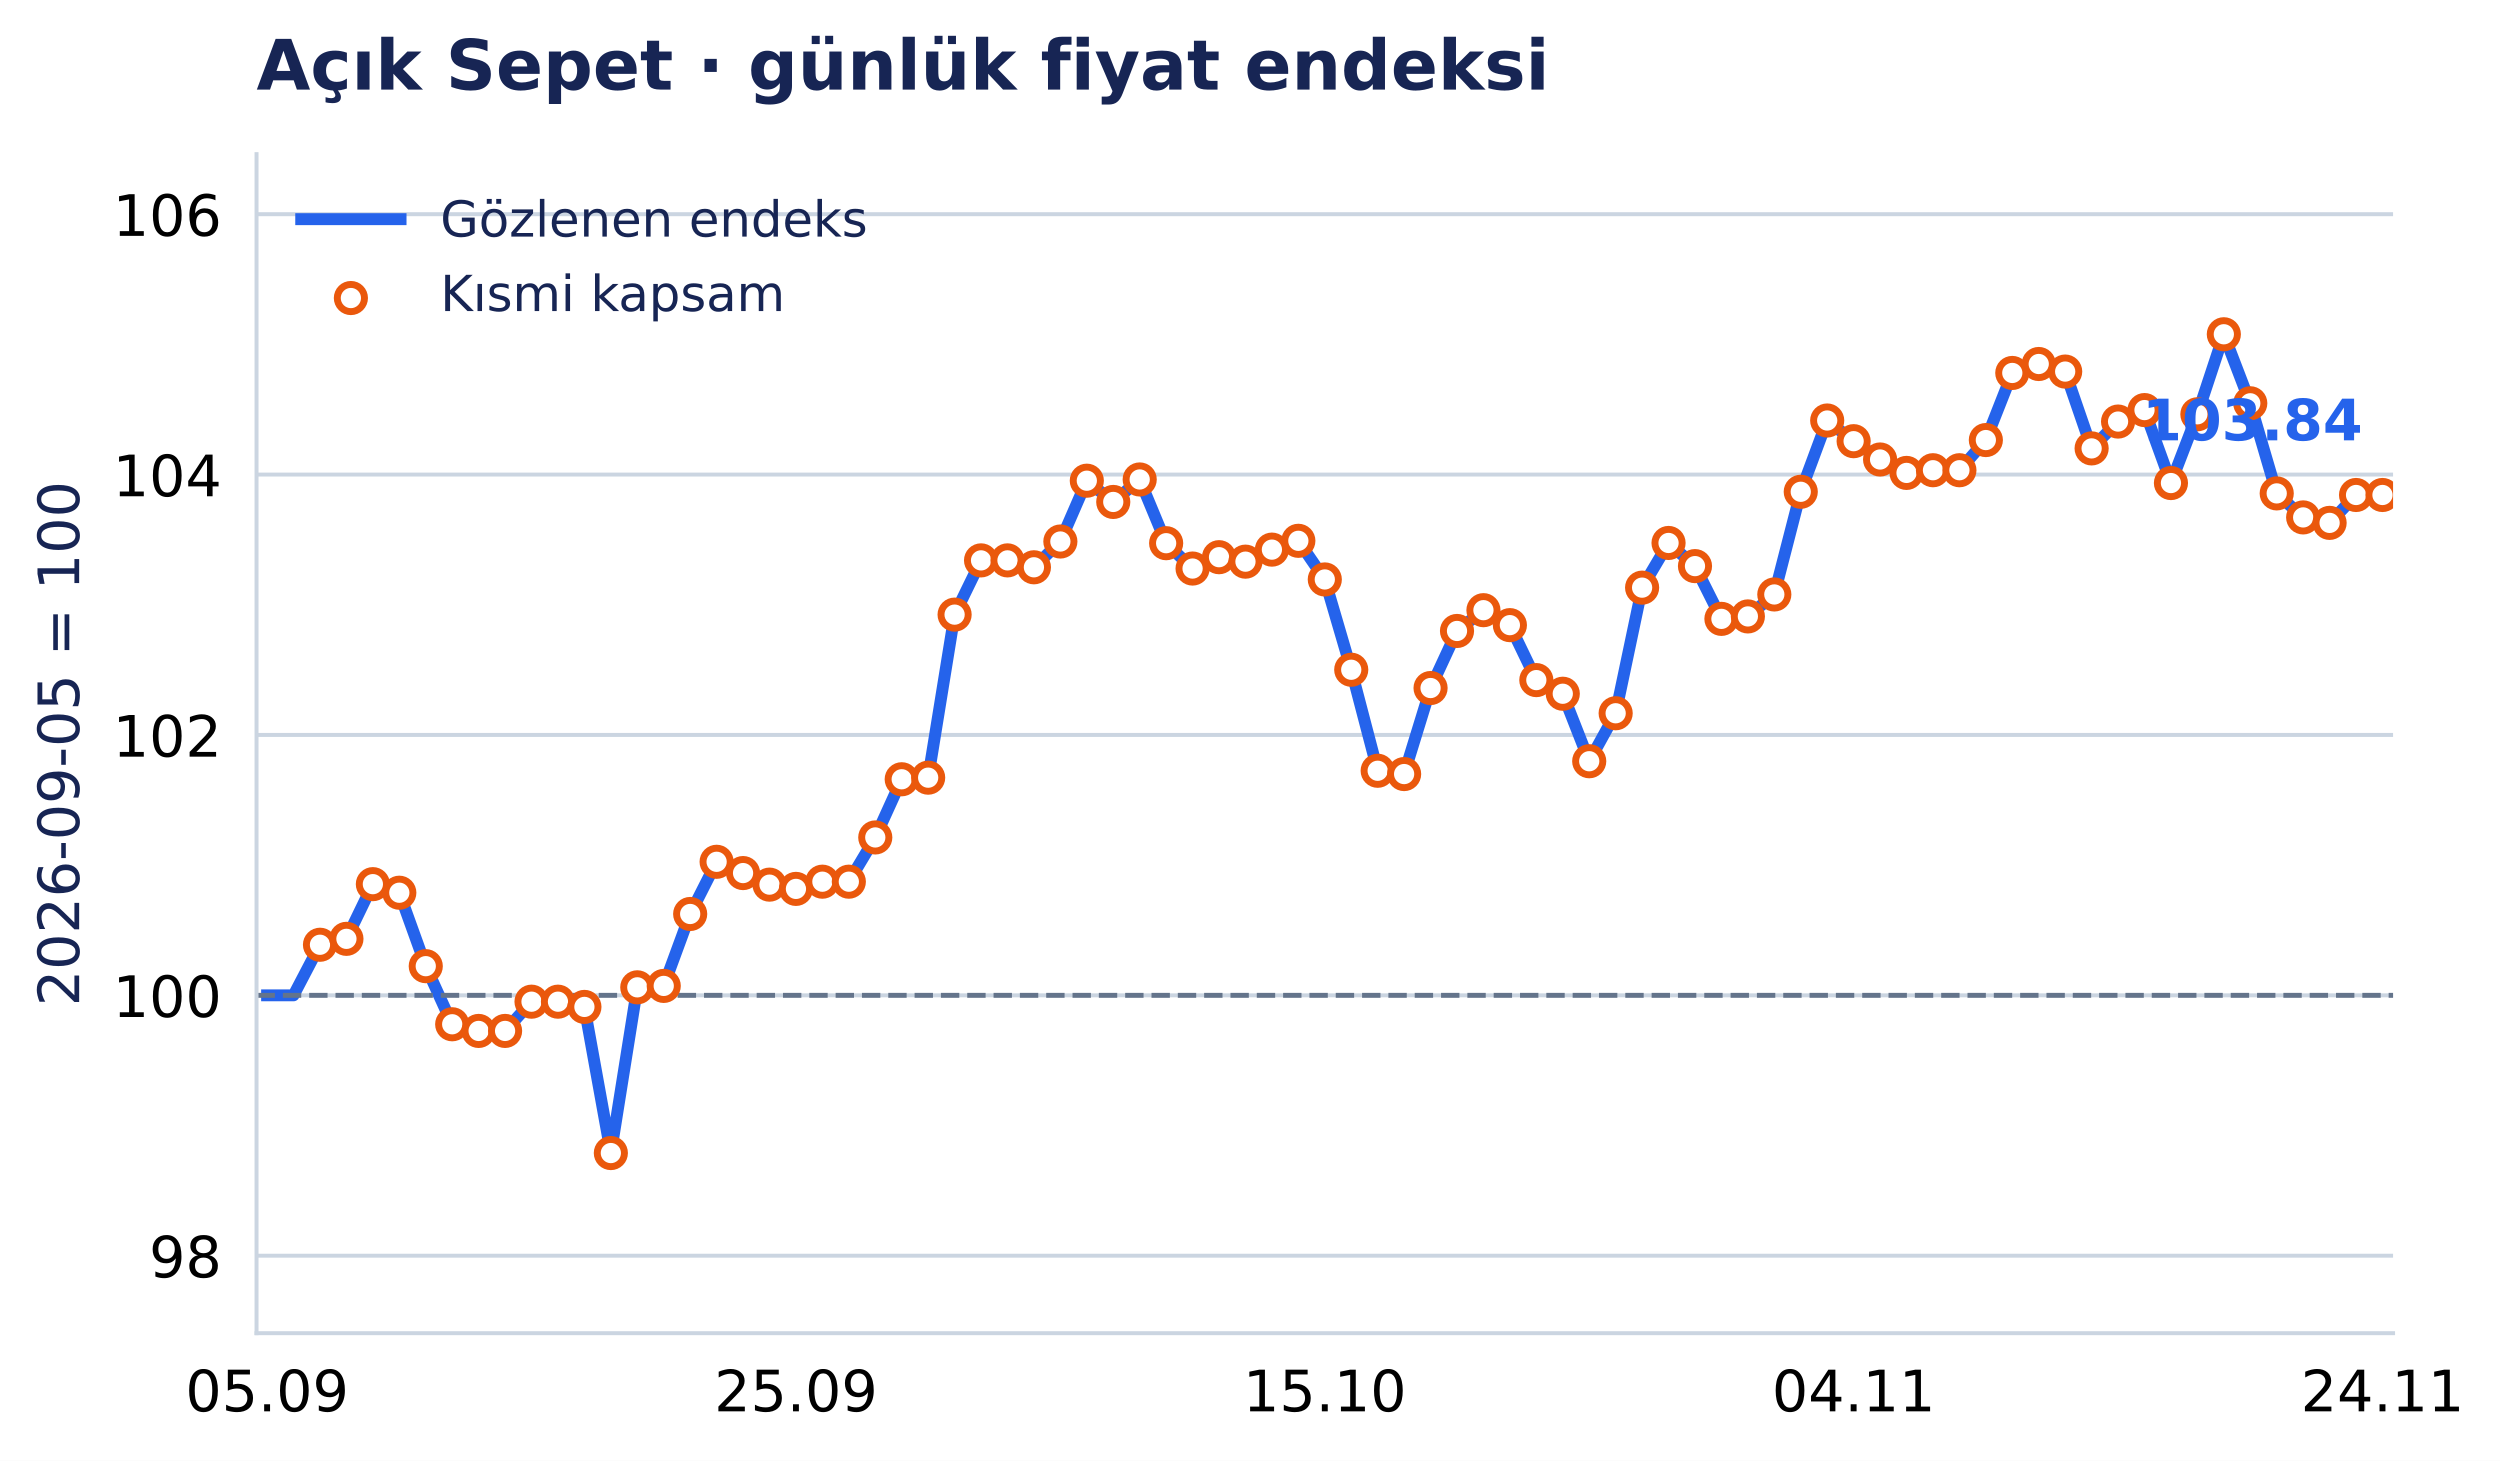
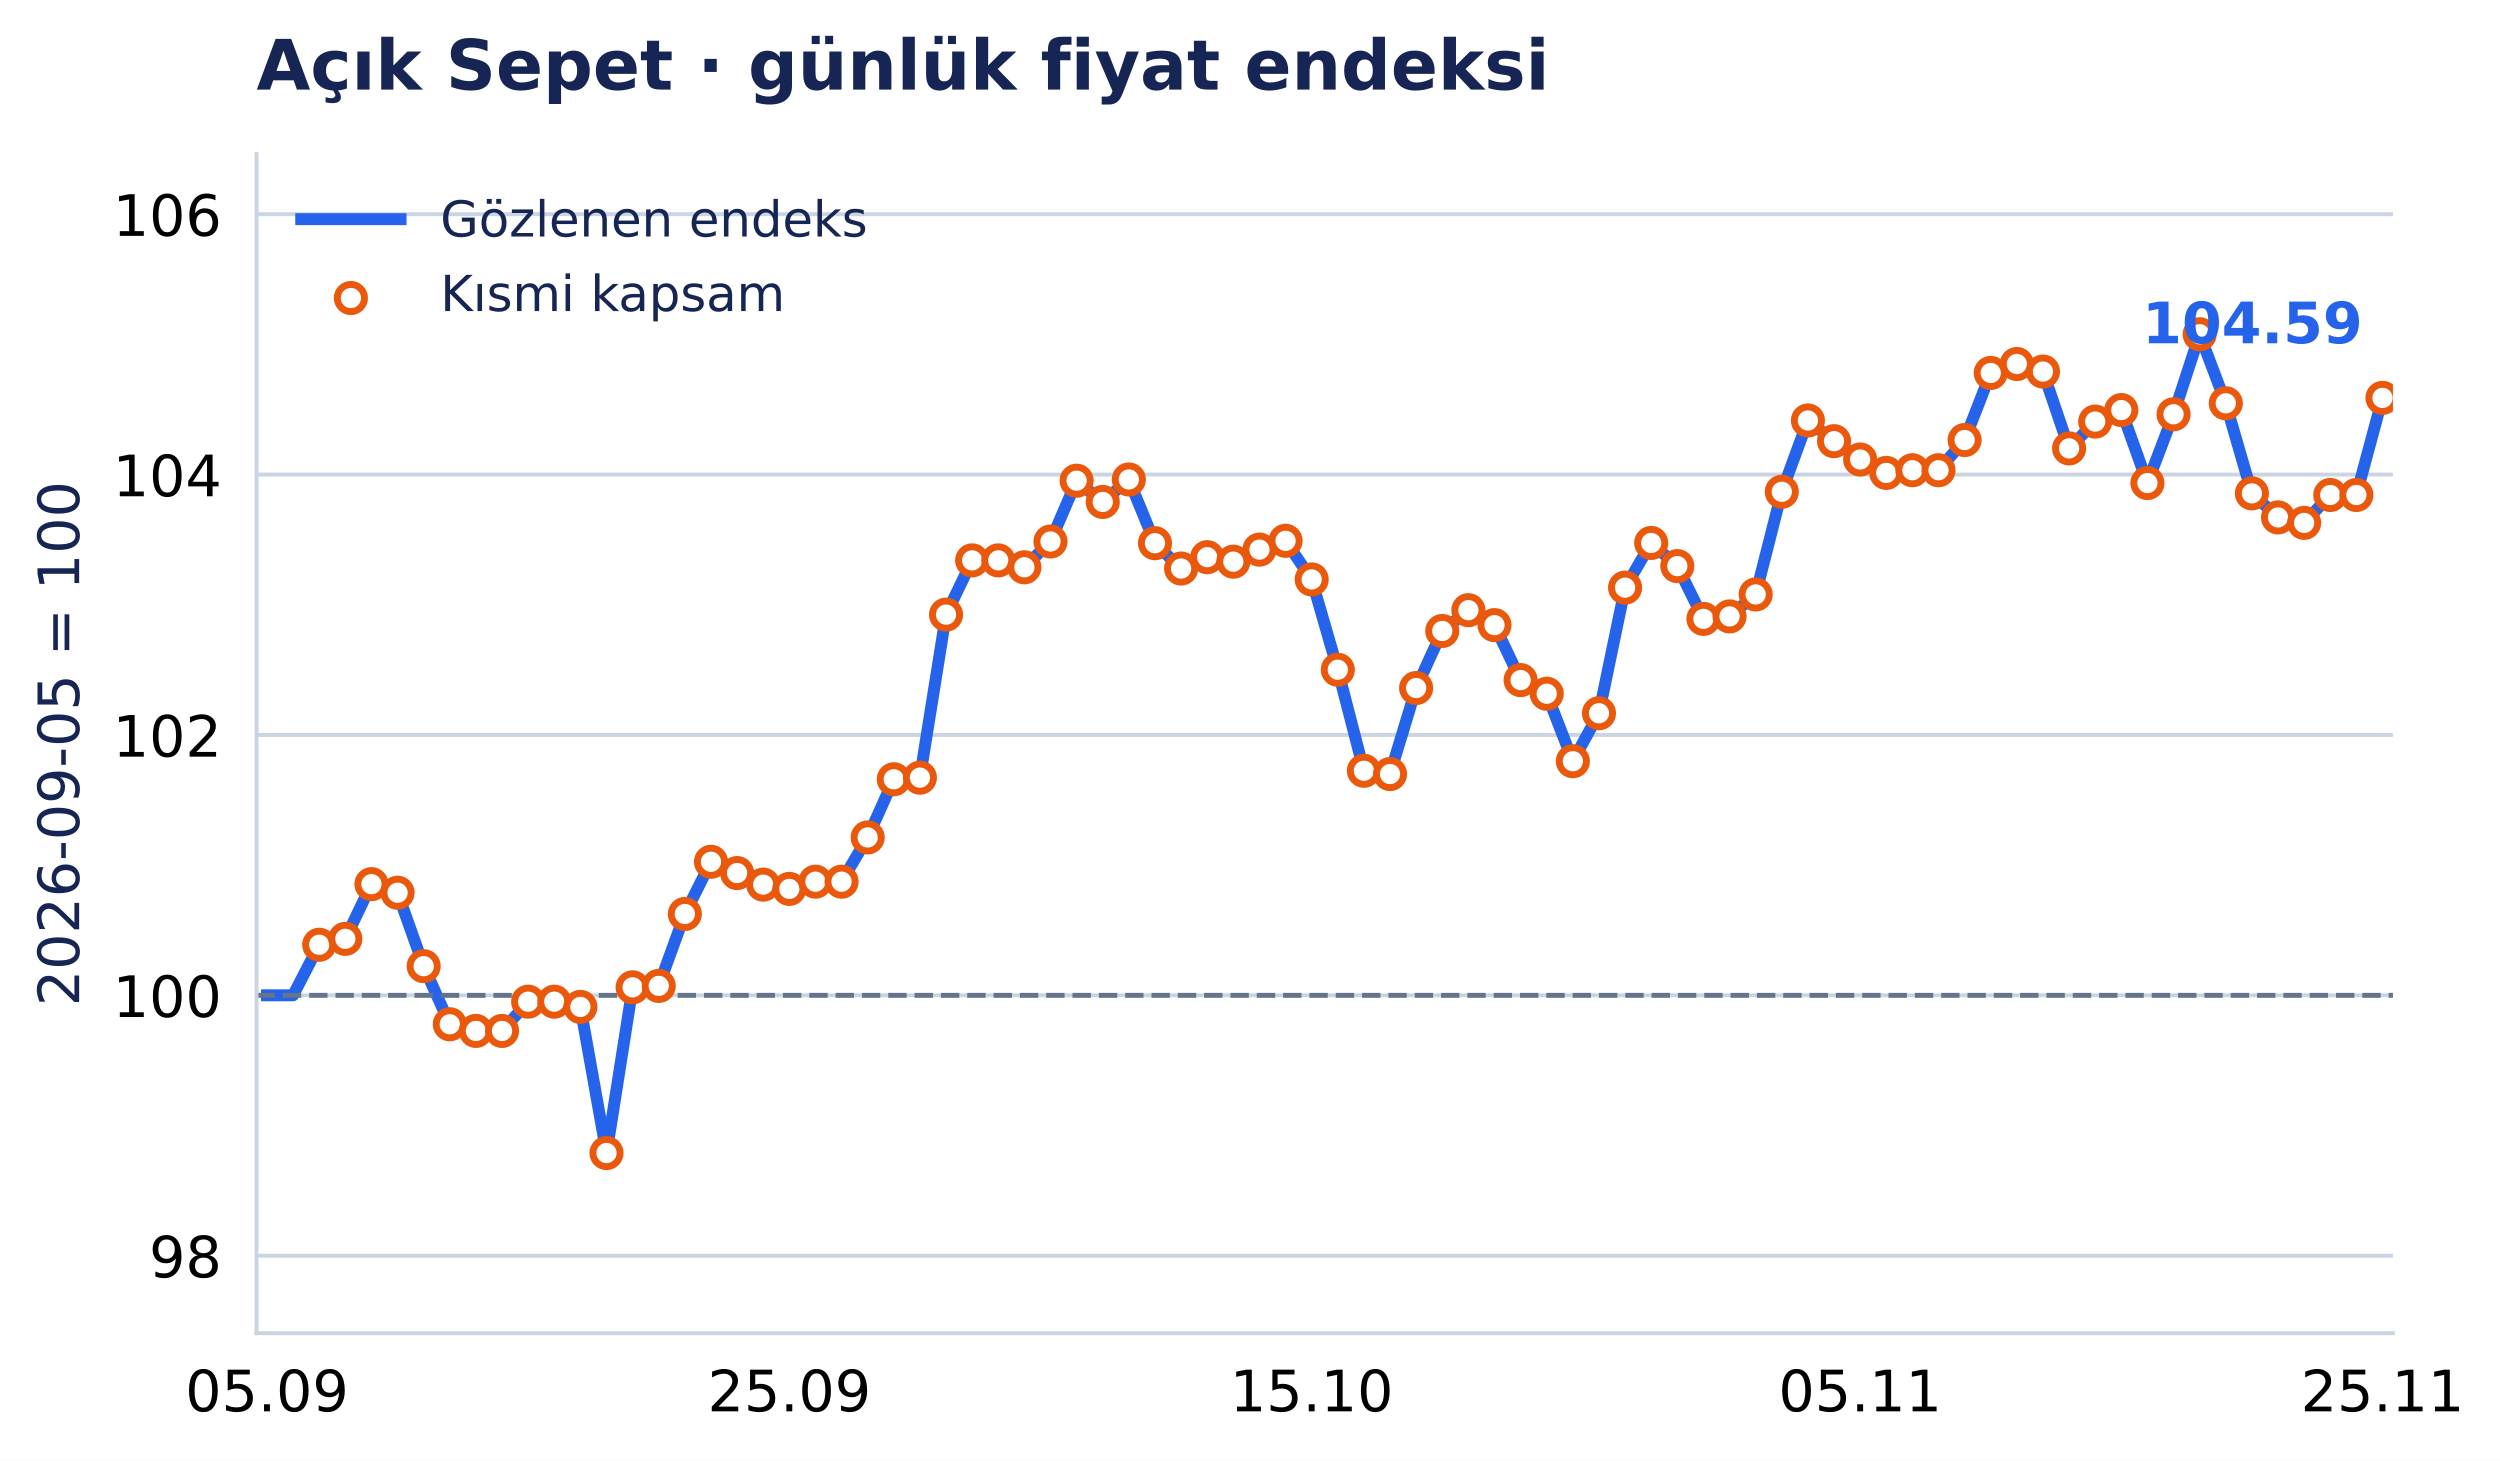
- <svg xmlns="http://www.w3.org/2000/svg" xmlns:xlink="http://www.w3.org/1999/xlink" width="503.371pt" height="294.135pt" viewBox="0 0 503.371 294.135" version="1.1">
+ <svg xmlns="http://www.w3.org/2000/svg" xmlns:xlink="http://www.w3.org/1999/xlink" width="503.373pt" height="294.135pt" viewBox="0 0 503.373 294.135" version="1.1">
  <defs>
    <style type="text/css">*{stroke-linejoin: round; stroke-linecap: butt}</style>
  </defs>
  <g id="figure_1">
    <g id="patch_1">
-       <path d="M 0 294.135 L 503.371 294.135 L 503.371 0 L 0 0 z " style="fill: #ffffff" />
+       <path d="M 0 294.135 L 503.373 294.135 L 503.373 0 L 0 0 z " style="fill: #ffffff" />
    </g>
    <g id="axes_1">
      <g id="patch_2">
-         <path d="M 51.651 268.435 L 481.84 268.435 L 481.84 31.035 L 51.651 31.035 z " style="fill: #ffffff" />
+         <path d="M 51.651 268.435 L 481.815 268.435 L 481.815 31.035 L 51.651 31.035 z " style="fill: #ffffff" />
      </g>
      <g id="matplotlib.axis_1">
        <g id="xtick_1">
          <g id="line2d_1" />
          <g id="text_1">
-             <text style="font-size: 11.5px; font-family: 'DejaVu Sans', 'Bitstream Vera Sans', 'Computer Modern Sans Serif', 'Lucida Grande', 'Verdana', 'Geneva', 'Lucid', 'Arial', 'Helvetica', 'Avant Garde', sans-serif; text-anchor: middle" x="53.78" y="284.172" transform="rotate(-0 53.78027 284.172)">05.09</text>
+             <text style="font-size: 11.5px; font-family: 'DejaVu Sans', 'Bitstream Vera Sans', 'Computer Modern Sans Serif', 'Lucida Grande', 'Verdana', 'Geneva', 'Lucid', 'Arial', 'Helvetica', 'Avant Garde', sans-serif; text-anchor: middle" x="53.754" y="284.172" transform="rotate(-0 53.75412 284.172)">05.09</text>
          </g>
        </g>
        <g id="xtick_2">
          <g id="line2d_2" />
          <g id="text_2">
-             <text style="font-size: 11.5px; font-family: 'DejaVu Sans', 'Bitstream Vera Sans', 'Computer Modern Sans Serif', 'Lucida Grande', 'Verdana', 'Geneva', 'Lucid', 'Arial', 'Helvetica', 'Avant Garde', sans-serif; text-anchor: middle" x="160.263" y="284.172" transform="rotate(-0 160.2627 284.172)">25.09</text>
+             <text style="font-size: 11.5px; font-family: 'DejaVu Sans', 'Bitstream Vera Sans', 'Computer Modern Sans Serif', 'Lucida Grande', 'Verdana', 'Geneva', 'Lucid', 'Arial', 'Helvetica', 'Avant Garde', sans-serif; text-anchor: middle" x="158.929" y="284.172" transform="rotate(-0 158.9288 284.172)">25.09</text>
          </g>
        </g>
        <g id="xtick_3">
          <g id="line2d_3" />
          <g id="text_3">
-             <text style="font-size: 11.5px; font-family: 'DejaVu Sans', 'Bitstream Vera Sans', 'Computer Modern Sans Serif', 'Lucida Grande', 'Verdana', 'Geneva', 'Lucid', 'Arial', 'Helvetica', 'Avant Garde', sans-serif; text-anchor: middle" x="266.745" y="284.172" transform="rotate(-0 266.7451 284.172)">15.10</text>
+             <text style="font-size: 11.5px; font-family: 'DejaVu Sans', 'Bitstream Vera Sans', 'Computer Modern Sans Serif', 'Lucida Grande', 'Verdana', 'Geneva', 'Lucid', 'Arial', 'Helvetica', 'Avant Garde', sans-serif; text-anchor: middle" x="264.104" y="284.172" transform="rotate(-0 264.1036 284.172)">15.10</text>
          </g>
        </g>
        <g id="xtick_4">
          <g id="line2d_4" />
          <g id="text_4">
-             <text style="font-size: 11.5px; font-family: 'DejaVu Sans', 'Bitstream Vera Sans', 'Computer Modern Sans Serif', 'Lucida Grande', 'Verdana', 'Geneva', 'Lucid', 'Arial', 'Helvetica', 'Avant Garde', sans-serif; text-anchor: middle" x="373.227" y="284.172" transform="rotate(-0 373.2275 284.172)">04.11</text>
+             <text style="font-size: 11.5px; font-family: 'DejaVu Sans', 'Bitstream Vera Sans', 'Computer Modern Sans Serif', 'Lucida Grande', 'Verdana', 'Geneva', 'Lucid', 'Arial', 'Helvetica', 'Avant Garde', sans-serif; text-anchor: middle" x="374.537" y="284.172" transform="rotate(-0 374.537 284.172)">05.11</text>
          </g>
        </g>
        <g id="xtick_5">
          <g id="line2d_5" />
          <g id="text_5">
-             <text style="font-size: 11.5px; font-family: 'DejaVu Sans', 'Bitstream Vera Sans', 'Computer Modern Sans Serif', 'Lucida Grande', 'Verdana', 'Geneva', 'Lucid', 'Arial', 'Helvetica', 'Avant Garde', sans-serif; text-anchor: middle" x="479.71" y="284.172" transform="rotate(-0 479.7099 284.172)">24.11</text>
+             <text style="font-size: 11.5px; font-family: 'DejaVu Sans', 'Bitstream Vera Sans', 'Computer Modern Sans Serif', 'Lucida Grande', 'Verdana', 'Geneva', 'Lucid', 'Arial', 'Helvetica', 'Avant Garde', sans-serif; text-anchor: middle" x="479.712" y="284.172" transform="rotate(-0 479.7117 284.172)">25.11</text>
          </g>
        </g>
      </g>
      <g id="matplotlib.axis_2">
        <g id="ytick_1">
          <g id="line2d_6">
-             <path d="M 51.651 252.834 L 481.84 252.834 " clip-path="url(#pe388b4f1d1)" style="fill: none; stroke: #cbd5e1; stroke-width: 0.8; stroke-linecap: square" />
+             <path d="M 51.651 252.834 L 481.815 252.834 " clip-path="url(#p2c2b5a4ce8)" style="fill: none; stroke: #cbd5e1; stroke-width: 0.8; stroke-linecap: square" />
          </g>
          <g id="line2d_7" />
          <g id="text_6">
            <text style="font-size: 11.5px; font-family: 'DejaVu Sans', 'Bitstream Vera Sans', 'Computer Modern Sans Serif', 'Lucida Grande', 'Verdana', 'Geneva', 'Lucid', 'Arial', 'Helvetica', 'Avant Garde', sans-serif; text-anchor: end" x="44.651" y="257.203" transform="rotate(-0 44.65062 257.2031)">98</text>
          </g>
        </g>
        <g id="ytick_2">
          <g id="line2d_8">
-             <path d="M 51.651 200.408 L 481.84 200.408 " clip-path="url(#pe388b4f1d1)" style="fill: none; stroke: #cbd5e1; stroke-width: 0.8; stroke-linecap: square" />
+             <path d="M 51.651 200.408 L 481.815 200.408 " clip-path="url(#p2c2b5a4ce8)" style="fill: none; stroke: #cbd5e1; stroke-width: 0.8; stroke-linecap: square" />
          </g>
          <g id="line2d_9" />
          <g id="text_7">
            <text style="font-size: 11.5px; font-family: 'DejaVu Sans', 'Bitstream Vera Sans', 'Computer Modern Sans Serif', 'Lucida Grande', 'Verdana', 'Geneva', 'Lucid', 'Arial', 'Helvetica', 'Avant Garde', sans-serif; text-anchor: end" x="44.651" y="204.776" transform="rotate(-0 44.65062 204.7764)">100</text>
          </g>
        </g>
        <g id="ytick_3">
          <g id="line2d_10">
-             <path d="M 51.651 147.981 L 481.84 147.981 " clip-path="url(#pe388b4f1d1)" style="fill: none; stroke: #cbd5e1; stroke-width: 0.8; stroke-linecap: square" />
+             <path d="M 51.651 147.981 L 481.815 147.981 " clip-path="url(#p2c2b5a4ce8)" style="fill: none; stroke: #cbd5e1; stroke-width: 0.8; stroke-linecap: square" />
          </g>
          <g id="line2d_11" />
          <g id="text_8">
            <text style="font-size: 11.5px; font-family: 'DejaVu Sans', 'Bitstream Vera Sans', 'Computer Modern Sans Serif', 'Lucida Grande', 'Verdana', 'Geneva', 'Lucid', 'Arial', 'Helvetica', 'Avant Garde', sans-serif; text-anchor: end" x="44.651" y="152.35" transform="rotate(-0 44.65062 152.3497)">102</text>
          </g>
        </g>
        <g id="ytick_4">
          <g id="line2d_12">
-             <path d="M 51.651 95.554 L 481.84 95.554 " clip-path="url(#pe388b4f1d1)" style="fill: none; stroke: #cbd5e1; stroke-width: 0.8; stroke-linecap: square" />
+             <path d="M 51.651 95.554 L 481.815 95.554 " clip-path="url(#p2c2b5a4ce8)" style="fill: none; stroke: #cbd5e1; stroke-width: 0.8; stroke-linecap: square" />
          </g>
          <g id="line2d_13" />
          <g id="text_9">
            <text style="font-size: 11.5px; font-family: 'DejaVu Sans', 'Bitstream Vera Sans', 'Computer Modern Sans Serif', 'Lucida Grande', 'Verdana', 'Geneva', 'Lucid', 'Arial', 'Helvetica', 'Avant Garde', sans-serif; text-anchor: end" x="44.651" y="99.923" transform="rotate(-0 44.65062 99.92293)">104</text>
          </g>
        </g>
        <g id="ytick_5">
          <g id="line2d_14">
-             <path d="M 51.651 43.128 L 481.84 43.128 " clip-path="url(#pe388b4f1d1)" style="fill: none; stroke: #cbd5e1; stroke-width: 0.8; stroke-linecap: square" />
+             <path d="M 51.651 43.128 L 481.815 43.128 " clip-path="url(#p2c2b5a4ce8)" style="fill: none; stroke: #cbd5e1; stroke-width: 0.8; stroke-linecap: square" />
          </g>
          <g id="line2d_15" />
          <g id="text_10">
            <text style="font-size: 11.5px; font-family: 'DejaVu Sans', 'Bitstream Vera Sans', 'Computer Modern Sans Serif', 'Lucida Grande', 'Verdana', 'Geneva', 'Lucid', 'Arial', 'Helvetica', 'Avant Garde', sans-serif; text-anchor: end" x="44.651" y="47.496" transform="rotate(-0 44.65062 47.4962)">106</text>
          </g>
        </g>
        <g id="text_11">
          <text style="font-size: 11.5px; font-family: 'DejaVu Sans', 'Bitstream Vera Sans', 'Computer Modern Sans Serif', 'Lucida Grande', 'Verdana', 'Geneva', 'Lucid', 'Arial', 'Helvetica', 'Avant Garde', sans-serif; text-anchor: middle; fill: #172554" x="15.937" y="149.735" transform="rotate(-90 15.93731 149.7347)">2026-09-05 = 100</text>
        </g>
      </g>
      <g id="line2d_16">
-         <path d="M 53.78 200.408 L 59.104 200.408 L 64.429 190.226 L 69.753 189.034 L 75.077 178.022 L 80.401 179.749 L 85.725 194.536 L 91.049 206.235 L 96.373 207.577 L 101.697 207.577 L 107.021 201.687 L 112.346 201.687 L 117.67 202.741 L 122.994 232.165 L 128.318 198.798 L 133.642 198.513 L 138.966 184.03 L 144.29 173.521 L 149.614 175.791 L 154.939 178.121 L 160.263 178.978 L 165.587 177.526 L 170.911 177.526 L 176.235 168.619 L 181.559 156.904 L 186.883 156.582 L 192.207 123.755 L 197.532 112.832 L 202.856 112.832 L 208.18 114.223 L 213.504 109.031 L 218.828 96.789 L 224.152 101.067 L 229.476 96.54 L 234.8 109.371 L 240.124 114.475 L 245.449 112.189 L 250.773 113.088 L 256.097 110.666 L 261.421 108.892 L 266.745 116.672 L 272.069 134.853 L 277.393 155.192 L 282.717 155.856 L 288.042 138.534 L 293.366 127.044 L 298.69 122.858 L 304.014 125.87 L 309.338 136.937 L 314.662 139.684 L 319.986 153.273 L 325.31 143.614 L 330.635 118.321 L 335.959 109.324 L 341.283 113.985 L 346.607 124.609 L 351.931 124.116 L 357.255 119.694 L 362.579 99.02 L 367.903 84.668 L 373.227 88.831 L 378.552 92.519 L 383.876 95.221 L 389.2 94.679 L 394.524 94.679 L 399.848 88.605 L 405.172 75.095 L 410.496 73.291 L 415.82 74.814 L 421.145 90.285 L 426.469 84.88 L 431.793 82.568 L 437.117 97.261 L 442.441 83.415 L 447.765 67.304 L 453.089 81.202 L 458.413 99.345 L 463.738 104.181 L 469.062 105.282 L 474.386 99.665 L 479.71 99.665 " clip-path="url(#pe388b4f1d1)" style="fill: none; stroke: #2563eb; stroke-width: 2.4; stroke-linecap: square" />
+         <path d="M 53.754 200.408 L 59.013 200.408 L 64.272 190.226 L 69.53 189.034 L 74.789 178.022 L 80.048 179.749 L 85.307 194.536 L 90.565 206.235 L 95.824 207.577 L 101.083 207.577 L 106.341 201.687 L 111.6 201.687 L 116.859 202.741 L 122.118 232.165 L 127.376 198.798 L 132.635 198.513 L 137.894 184.03 L 143.153 173.521 L 148.411 175.791 L 153.67 178.121 L 158.929 178.978 L 164.188 177.526 L 169.446 177.526 L 174.705 168.619 L 179.964 156.904 L 185.223 156.582 L 190.481 123.755 L 195.74 112.832 L 200.999 112.832 L 206.257 114.223 L 211.516 109.031 L 216.775 96.789 L 222.034 101.067 L 227.292 96.54 L 232.551 109.371 L 237.81 114.475 L 243.069 112.189 L 248.327 113.088 L 253.586 110.666 L 258.845 108.892 L 264.104 116.672 L 269.362 134.853 L 274.621 155.192 L 279.88 155.856 L 285.138 138.534 L 290.397 127.044 L 295.656 122.858 L 300.915 125.87 L 306.173 136.937 L 311.432 139.684 L 316.691 153.273 L 321.95 143.614 L 327.208 118.321 L 332.467 109.324 L 337.726 113.985 L 342.985 124.609 L 348.243 124.116 L 353.502 119.694 L 358.761 99.02 L 364.02 84.668 L 369.278 88.831 L 374.537 92.519 L 379.796 95.221 L 385.054 94.679 L 390.313 94.679 L 395.572 88.605 L 400.831 75.095 L 406.089 73.291 L 411.348 74.814 L 416.607 90.285 L 421.866 84.88 L 427.124 82.568 L 432.383 97.261 L 437.642 83.415 L 442.901 67.304 L 448.159 81.202 L 453.418 99.345 L 458.677 104.181 L 463.936 105.282 L 469.194 99.665 L 474.453 99.665 L 479.712 80.117 " clip-path="url(#p2c2b5a4ce8)" style="fill: none; stroke: #2563eb; stroke-width: 2.4; stroke-linecap: square" />
      </g>
      <g id="line2d_17">
-         <path d="M 51.651 200.408 L 481.84 200.408 " clip-path="url(#pe388b4f1d1)" style="fill: none; stroke-dasharray: 3.7,1.6; stroke-dashoffset: 0; stroke: #64748b" />
+         <path d="M 51.651 200.408 L 481.815 200.408 " clip-path="url(#p2c2b5a4ce8)" style="fill: none; stroke-dasharray: 3.7,1.6; stroke-dashoffset: 0; stroke: #64748b" />
      </g>
      <g id="patch_3">
        <path d="M 51.651 268.435 L 51.651 31.035 " style="fill: none; stroke: #cbd5e1; stroke-width: 0.8; stroke-linejoin: miter; stroke-linecap: square" />
      </g>
      <g id="patch_4">
-         <path d="M 51.651 268.435 L 481.84 268.435 " style="fill: none; stroke: #cbd5e1; stroke-width: 0.8; stroke-linejoin: miter; stroke-linecap: square" />
+         <path d="M 51.651 268.435 L 481.815 268.435 " style="fill: none; stroke: #cbd5e1; stroke-width: 0.8; stroke-linejoin: miter; stroke-linecap: square" />
      </g>
      <g id="PathCollection_1">
        <defs>
          <path id="m3957c04aab" d="M 0 2.739 C 0.726 2.739 1.423 2.45 1.936 1.936 C 2.45 1.423 2.739 0.726 2.739 0 C 2.739 -0.726 2.45 -1.423 1.936 -1.936 C 1.423 -2.45 0.726 -2.739 0 -2.739 C -0.726 -2.739 -1.423 -2.45 -1.936 -1.936 C -2.45 -1.423 -2.739 -0.726 -2.739 0 C -2.739 0.726 -2.45 1.423 -1.936 1.936 C -1.423 2.45 -0.726 2.739 0 2.739 z " style="stroke: #ea580c; stroke-width: 1.4" />
        </defs>
-         <g clip-path="url(#pe388b4f1d1)">
-           <use xlink:href="#m3957c04aab" x="64.429" y="190.226" style="fill: #ffffff; stroke: #ea580c; stroke-width: 1.4" />
-           <use xlink:href="#m3957c04aab" x="69.753" y="189.034" style="fill: #ffffff; stroke: #ea580c; stroke-width: 1.4" />
-           <use xlink:href="#m3957c04aab" x="75.077" y="178.022" style="fill: #ffffff; stroke: #ea580c; stroke-width: 1.4" />
-           <use xlink:href="#m3957c04aab" x="80.401" y="179.749" style="fill: #ffffff; stroke: #ea580c; stroke-width: 1.4" />
-           <use xlink:href="#m3957c04aab" x="85.725" y="194.536" style="fill: #ffffff; stroke: #ea580c; stroke-width: 1.4" />
-           <use xlink:href="#m3957c04aab" x="91.049" y="206.235" style="fill: #ffffff; stroke: #ea580c; stroke-width: 1.4" />
-           <use xlink:href="#m3957c04aab" x="96.373" y="207.577" style="fill: #ffffff; stroke: #ea580c; stroke-width: 1.4" />
-           <use xlink:href="#m3957c04aab" x="101.697" y="207.577" style="fill: #ffffff; stroke: #ea580c; stroke-width: 1.4" />
-           <use xlink:href="#m3957c04aab" x="107.021" y="201.687" style="fill: #ffffff; stroke: #ea580c; stroke-width: 1.4" />
-           <use xlink:href="#m3957c04aab" x="112.346" y="201.687" style="fill: #ffffff; stroke: #ea580c; stroke-width: 1.4" />
-           <use xlink:href="#m3957c04aab" x="117.67" y="202.741" style="fill: #ffffff; stroke: #ea580c; stroke-width: 1.4" />
-           <use xlink:href="#m3957c04aab" x="122.994" y="232.165" style="fill: #ffffff; stroke: #ea580c; stroke-width: 1.4" />
-           <use xlink:href="#m3957c04aab" x="128.318" y="198.798" style="fill: #ffffff; stroke: #ea580c; stroke-width: 1.4" />
-           <use xlink:href="#m3957c04aab" x="133.642" y="198.513" style="fill: #ffffff; stroke: #ea580c; stroke-width: 1.4" />
-           <use xlink:href="#m3957c04aab" x="138.966" y="184.03" style="fill: #ffffff; stroke: #ea580c; stroke-width: 1.4" />
-           <use xlink:href="#m3957c04aab" x="144.29" y="173.521" style="fill: #ffffff; stroke: #ea580c; stroke-width: 1.4" />
-           <use xlink:href="#m3957c04aab" x="149.614" y="175.791" style="fill: #ffffff; stroke: #ea580c; stroke-width: 1.4" />
-           <use xlink:href="#m3957c04aab" x="154.939" y="178.121" style="fill: #ffffff; stroke: #ea580c; stroke-width: 1.4" />
-           <use xlink:href="#m3957c04aab" x="160.263" y="178.978" style="fill: #ffffff; stroke: #ea580c; stroke-width: 1.4" />
-           <use xlink:href="#m3957c04aab" x="165.587" y="177.526" style="fill: #ffffff; stroke: #ea580c; stroke-width: 1.4" />
-           <use xlink:href="#m3957c04aab" x="170.911" y="177.526" style="fill: #ffffff; stroke: #ea580c; stroke-width: 1.4" />
-           <use xlink:href="#m3957c04aab" x="176.235" y="168.619" style="fill: #ffffff; stroke: #ea580c; stroke-width: 1.4" />
-           <use xlink:href="#m3957c04aab" x="181.559" y="156.904" style="fill: #ffffff; stroke: #ea580c; stroke-width: 1.4" />
-           <use xlink:href="#m3957c04aab" x="186.883" y="156.582" style="fill: #ffffff; stroke: #ea580c; stroke-width: 1.4" />
-           <use xlink:href="#m3957c04aab" x="192.207" y="123.755" style="fill: #ffffff; stroke: #ea580c; stroke-width: 1.4" />
-           <use xlink:href="#m3957c04aab" x="197.532" y="112.832" style="fill: #ffffff; stroke: #ea580c; stroke-width: 1.4" />
-           <use xlink:href="#m3957c04aab" x="202.856" y="112.832" style="fill: #ffffff; stroke: #ea580c; stroke-width: 1.4" />
-           <use xlink:href="#m3957c04aab" x="208.18" y="114.223" style="fill: #ffffff; stroke: #ea580c; stroke-width: 1.4" />
-           <use xlink:href="#m3957c04aab" x="213.504" y="109.031" style="fill: #ffffff; stroke: #ea580c; stroke-width: 1.4" />
-           <use xlink:href="#m3957c04aab" x="218.828" y="96.789" style="fill: #ffffff; stroke: #ea580c; stroke-width: 1.4" />
-           <use xlink:href="#m3957c04aab" x="224.152" y="101.067" style="fill: #ffffff; stroke: #ea580c; stroke-width: 1.4" />
-           <use xlink:href="#m3957c04aab" x="229.476" y="96.54" style="fill: #ffffff; stroke: #ea580c; stroke-width: 1.4" />
-           <use xlink:href="#m3957c04aab" x="234.8" y="109.371" style="fill: #ffffff; stroke: #ea580c; stroke-width: 1.4" />
-           <use xlink:href="#m3957c04aab" x="240.124" y="114.475" style="fill: #ffffff; stroke: #ea580c; stroke-width: 1.4" />
-           <use xlink:href="#m3957c04aab" x="245.449" y="112.189" style="fill: #ffffff; stroke: #ea580c; stroke-width: 1.4" />
-           <use xlink:href="#m3957c04aab" x="250.773" y="113.088" style="fill: #ffffff; stroke: #ea580c; stroke-width: 1.4" />
-           <use xlink:href="#m3957c04aab" x="256.097" y="110.666" style="fill: #ffffff; stroke: #ea580c; stroke-width: 1.4" />
-           <use xlink:href="#m3957c04aab" x="261.421" y="108.892" style="fill: #ffffff; stroke: #ea580c; stroke-width: 1.4" />
-           <use xlink:href="#m3957c04aab" x="266.745" y="116.672" style="fill: #ffffff; stroke: #ea580c; stroke-width: 1.4" />
-           <use xlink:href="#m3957c04aab" x="272.069" y="134.853" style="fill: #ffffff; stroke: #ea580c; stroke-width: 1.4" />
-           <use xlink:href="#m3957c04aab" x="277.393" y="155.192" style="fill: #ffffff; stroke: #ea580c; stroke-width: 1.4" />
-           <use xlink:href="#m3957c04aab" x="282.717" y="155.856" style="fill: #ffffff; stroke: #ea580c; stroke-width: 1.4" />
-           <use xlink:href="#m3957c04aab" x="288.042" y="138.534" style="fill: #ffffff; stroke: #ea580c; stroke-width: 1.4" />
-           <use xlink:href="#m3957c04aab" x="293.366" y="127.044" style="fill: #ffffff; stroke: #ea580c; stroke-width: 1.4" />
-           <use xlink:href="#m3957c04aab" x="298.69" y="122.858" style="fill: #ffffff; stroke: #ea580c; stroke-width: 1.4" />
-           <use xlink:href="#m3957c04aab" x="304.014" y="125.87" style="fill: #ffffff; stroke: #ea580c; stroke-width: 1.4" />
-           <use xlink:href="#m3957c04aab" x="309.338" y="136.937" style="fill: #ffffff; stroke: #ea580c; stroke-width: 1.4" />
-           <use xlink:href="#m3957c04aab" x="314.662" y="139.684" style="fill: #ffffff; stroke: #ea580c; stroke-width: 1.4" />
-           <use xlink:href="#m3957c04aab" x="319.986" y="153.273" style="fill: #ffffff; stroke: #ea580c; stroke-width: 1.4" />
-           <use xlink:href="#m3957c04aab" x="325.31" y="143.614" style="fill: #ffffff; stroke: #ea580c; stroke-width: 1.4" />
-           <use xlink:href="#m3957c04aab" x="330.635" y="118.321" style="fill: #ffffff; stroke: #ea580c; stroke-width: 1.4" />
-           <use xlink:href="#m3957c04aab" x="335.959" y="109.324" style="fill: #ffffff; stroke: #ea580c; stroke-width: 1.4" />
-           <use xlink:href="#m3957c04aab" x="341.283" y="113.985" style="fill: #ffffff; stroke: #ea580c; stroke-width: 1.4" />
-           <use xlink:href="#m3957c04aab" x="346.607" y="124.609" style="fill: #ffffff; stroke: #ea580c; stroke-width: 1.4" />
-           <use xlink:href="#m3957c04aab" x="351.931" y="124.116" style="fill: #ffffff; stroke: #ea580c; stroke-width: 1.4" />
-           <use xlink:href="#m3957c04aab" x="357.255" y="119.694" style="fill: #ffffff; stroke: #ea580c; stroke-width: 1.4" />
-           <use xlink:href="#m3957c04aab" x="362.579" y="99.02" style="fill: #ffffff; stroke: #ea580c; stroke-width: 1.4" />
-           <use xlink:href="#m3957c04aab" x="367.903" y="84.668" style="fill: #ffffff; stroke: #ea580c; stroke-width: 1.4" />
-           <use xlink:href="#m3957c04aab" x="373.227" y="88.831" style="fill: #ffffff; stroke: #ea580c; stroke-width: 1.4" />
-           <use xlink:href="#m3957c04aab" x="378.552" y="92.519" style="fill: #ffffff; stroke: #ea580c; stroke-width: 1.4" />
-           <use xlink:href="#m3957c04aab" x="383.876" y="95.221" style="fill: #ffffff; stroke: #ea580c; stroke-width: 1.4" />
-           <use xlink:href="#m3957c04aab" x="389.2" y="94.679" style="fill: #ffffff; stroke: #ea580c; stroke-width: 1.4" />
-           <use xlink:href="#m3957c04aab" x="394.524" y="94.679" style="fill: #ffffff; stroke: #ea580c; stroke-width: 1.4" />
-           <use xlink:href="#m3957c04aab" x="399.848" y="88.605" style="fill: #ffffff; stroke: #ea580c; stroke-width: 1.4" />
-           <use xlink:href="#m3957c04aab" x="405.172" y="75.095" style="fill: #ffffff; stroke: #ea580c; stroke-width: 1.4" />
-           <use xlink:href="#m3957c04aab" x="410.496" y="73.291" style="fill: #ffffff; stroke: #ea580c; stroke-width: 1.4" />
-           <use xlink:href="#m3957c04aab" x="415.82" y="74.814" style="fill: #ffffff; stroke: #ea580c; stroke-width: 1.4" />
-           <use xlink:href="#m3957c04aab" x="421.145" y="90.285" style="fill: #ffffff; stroke: #ea580c; stroke-width: 1.4" />
-           <use xlink:href="#m3957c04aab" x="426.469" y="84.88" style="fill: #ffffff; stroke: #ea580c; stroke-width: 1.4" />
-           <use xlink:href="#m3957c04aab" x="431.793" y="82.568" style="fill: #ffffff; stroke: #ea580c; stroke-width: 1.4" />
-           <use xlink:href="#m3957c04aab" x="437.117" y="97.261" style="fill: #ffffff; stroke: #ea580c; stroke-width: 1.4" />
-           <use xlink:href="#m3957c04aab" x="442.441" y="83.415" style="fill: #ffffff; stroke: #ea580c; stroke-width: 1.4" />
-           <use xlink:href="#m3957c04aab" x="447.765" y="67.304" style="fill: #ffffff; stroke: #ea580c; stroke-width: 1.4" />
-           <use xlink:href="#m3957c04aab" x="453.089" y="81.202" style="fill: #ffffff; stroke: #ea580c; stroke-width: 1.4" />
-           <use xlink:href="#m3957c04aab" x="458.413" y="99.345" style="fill: #ffffff; stroke: #ea580c; stroke-width: 1.4" />
-           <use xlink:href="#m3957c04aab" x="463.738" y="104.181" style="fill: #ffffff; stroke: #ea580c; stroke-width: 1.4" />
-           <use xlink:href="#m3957c04aab" x="469.062" y="105.282" style="fill: #ffffff; stroke: #ea580c; stroke-width: 1.4" />
-           <use xlink:href="#m3957c04aab" x="474.386" y="99.665" style="fill: #ffffff; stroke: #ea580c; stroke-width: 1.4" />
-           <use xlink:href="#m3957c04aab" x="479.71" y="99.665" style="fill: #ffffff; stroke: #ea580c; stroke-width: 1.4" />
+         <g clip-path="url(#p2c2b5a4ce8)">
+           <use xlink:href="#m3957c04aab" x="64.272" y="190.226" style="fill: #ffffff; stroke: #ea580c; stroke-width: 1.4" />
+           <use xlink:href="#m3957c04aab" x="69.53" y="189.034" style="fill: #ffffff; stroke: #ea580c; stroke-width: 1.4" />
+           <use xlink:href="#m3957c04aab" x="74.789" y="178.022" style="fill: #ffffff; stroke: #ea580c; stroke-width: 1.4" />
+           <use xlink:href="#m3957c04aab" x="80.048" y="179.749" style="fill: #ffffff; stroke: #ea580c; stroke-width: 1.4" />
+           <use xlink:href="#m3957c04aab" x="85.307" y="194.536" style="fill: #ffffff; stroke: #ea580c; stroke-width: 1.4" />
+           <use xlink:href="#m3957c04aab" x="90.565" y="206.235" style="fill: #ffffff; stroke: #ea580c; stroke-width: 1.4" />
+           <use xlink:href="#m3957c04aab" x="95.824" y="207.577" style="fill: #ffffff; stroke: #ea580c; stroke-width: 1.4" />
+           <use xlink:href="#m3957c04aab" x="101.083" y="207.577" style="fill: #ffffff; stroke: #ea580c; stroke-width: 1.4" />
+           <use xlink:href="#m3957c04aab" x="106.341" y="201.687" style="fill: #ffffff; stroke: #ea580c; stroke-width: 1.4" />
+           <use xlink:href="#m3957c04aab" x="111.6" y="201.687" style="fill: #ffffff; stroke: #ea580c; stroke-width: 1.4" />
+           <use xlink:href="#m3957c04aab" x="116.859" y="202.741" style="fill: #ffffff; stroke: #ea580c; stroke-width: 1.4" />
+           <use xlink:href="#m3957c04aab" x="122.118" y="232.165" style="fill: #ffffff; stroke: #ea580c; stroke-width: 1.4" />
+           <use xlink:href="#m3957c04aab" x="127.376" y="198.798" style="fill: #ffffff; stroke: #ea580c; stroke-width: 1.4" />
+           <use xlink:href="#m3957c04aab" x="132.635" y="198.513" style="fill: #ffffff; stroke: #ea580c; stroke-width: 1.4" />
+           <use xlink:href="#m3957c04aab" x="137.894" y="184.03" style="fill: #ffffff; stroke: #ea580c; stroke-width: 1.4" />
+           <use xlink:href="#m3957c04aab" x="143.153" y="173.521" style="fill: #ffffff; stroke: #ea580c; stroke-width: 1.4" />
+           <use xlink:href="#m3957c04aab" x="148.411" y="175.791" style="fill: #ffffff; stroke: #ea580c; stroke-width: 1.4" />
+           <use xlink:href="#m3957c04aab" x="153.67" y="178.121" style="fill: #ffffff; stroke: #ea580c; stroke-width: 1.4" />
+           <use xlink:href="#m3957c04aab" x="158.929" y="178.978" style="fill: #ffffff; stroke: #ea580c; stroke-width: 1.4" />
+           <use xlink:href="#m3957c04aab" x="164.188" y="177.526" style="fill: #ffffff; stroke: #ea580c; stroke-width: 1.4" />
+           <use xlink:href="#m3957c04aab" x="169.446" y="177.526" style="fill: #ffffff; stroke: #ea580c; stroke-width: 1.4" />
+           <use xlink:href="#m3957c04aab" x="174.705" y="168.619" style="fill: #ffffff; stroke: #ea580c; stroke-width: 1.4" />
+           <use xlink:href="#m3957c04aab" x="179.964" y="156.904" style="fill: #ffffff; stroke: #ea580c; stroke-width: 1.4" />
+           <use xlink:href="#m3957c04aab" x="185.223" y="156.582" style="fill: #ffffff; stroke: #ea580c; stroke-width: 1.4" />
+           <use xlink:href="#m3957c04aab" x="190.481" y="123.755" style="fill: #ffffff; stroke: #ea580c; stroke-width: 1.4" />
+           <use xlink:href="#m3957c04aab" x="195.74" y="112.832" style="fill: #ffffff; stroke: #ea580c; stroke-width: 1.4" />
+           <use xlink:href="#m3957c04aab" x="200.999" y="112.832" style="fill: #ffffff; stroke: #ea580c; stroke-width: 1.4" />
+           <use xlink:href="#m3957c04aab" x="206.257" y="114.223" style="fill: #ffffff; stroke: #ea580c; stroke-width: 1.4" />
+           <use xlink:href="#m3957c04aab" x="211.516" y="109.031" style="fill: #ffffff; stroke: #ea580c; stroke-width: 1.4" />
+           <use xlink:href="#m3957c04aab" x="216.775" y="96.789" style="fill: #ffffff; stroke: #ea580c; stroke-width: 1.4" />
+           <use xlink:href="#m3957c04aab" x="222.034" y="101.067" style="fill: #ffffff; stroke: #ea580c; stroke-width: 1.4" />
+           <use xlink:href="#m3957c04aab" x="227.292" y="96.54" style="fill: #ffffff; stroke: #ea580c; stroke-width: 1.4" />
+           <use xlink:href="#m3957c04aab" x="232.551" y="109.371" style="fill: #ffffff; stroke: #ea580c; stroke-width: 1.4" />
+           <use xlink:href="#m3957c04aab" x="237.81" y="114.475" style="fill: #ffffff; stroke: #ea580c; stroke-width: 1.4" />
+           <use xlink:href="#m3957c04aab" x="243.069" y="112.189" style="fill: #ffffff; stroke: #ea580c; stroke-width: 1.4" />
+           <use xlink:href="#m3957c04aab" x="248.327" y="113.088" style="fill: #ffffff; stroke: #ea580c; stroke-width: 1.4" />
+           <use xlink:href="#m3957c04aab" x="253.586" y="110.666" style="fill: #ffffff; stroke: #ea580c; stroke-width: 1.4" />
+           <use xlink:href="#m3957c04aab" x="258.845" y="108.892" style="fill: #ffffff; stroke: #ea580c; stroke-width: 1.4" />
+           <use xlink:href="#m3957c04aab" x="264.104" y="116.672" style="fill: #ffffff; stroke: #ea580c; stroke-width: 1.4" />
+           <use xlink:href="#m3957c04aab" x="269.362" y="134.853" style="fill: #ffffff; stroke: #ea580c; stroke-width: 1.4" />
+           <use xlink:href="#m3957c04aab" x="274.621" y="155.192" style="fill: #ffffff; stroke: #ea580c; stroke-width: 1.4" />
+           <use xlink:href="#m3957c04aab" x="279.88" y="155.856" style="fill: #ffffff; stroke: #ea580c; stroke-width: 1.4" />
+           <use xlink:href="#m3957c04aab" x="285.138" y="138.534" style="fill: #ffffff; stroke: #ea580c; stroke-width: 1.4" />
+           <use xlink:href="#m3957c04aab" x="290.397" y="127.044" style="fill: #ffffff; stroke: #ea580c; stroke-width: 1.4" />
+           <use xlink:href="#m3957c04aab" x="295.656" y="122.858" style="fill: #ffffff; stroke: #ea580c; stroke-width: 1.4" />
+           <use xlink:href="#m3957c04aab" x="300.915" y="125.87" style="fill: #ffffff; stroke: #ea580c; stroke-width: 1.4" />
+           <use xlink:href="#m3957c04aab" x="306.173" y="136.937" style="fill: #ffffff; stroke: #ea580c; stroke-width: 1.4" />
+           <use xlink:href="#m3957c04aab" x="311.432" y="139.684" style="fill: #ffffff; stroke: #ea580c; stroke-width: 1.4" />
+           <use xlink:href="#m3957c04aab" x="316.691" y="153.273" style="fill: #ffffff; stroke: #ea580c; stroke-width: 1.4" />
+           <use xlink:href="#m3957c04aab" x="321.95" y="143.614" style="fill: #ffffff; stroke: #ea580c; stroke-width: 1.4" />
+           <use xlink:href="#m3957c04aab" x="327.208" y="118.321" style="fill: #ffffff; stroke: #ea580c; stroke-width: 1.4" />
+           <use xlink:href="#m3957c04aab" x="332.467" y="109.324" style="fill: #ffffff; stroke: #ea580c; stroke-width: 1.4" />
+           <use xlink:href="#m3957c04aab" x="337.726" y="113.985" style="fill: #ffffff; stroke: #ea580c; stroke-width: 1.4" />
+           <use xlink:href="#m3957c04aab" x="342.985" y="124.609" style="fill: #ffffff; stroke: #ea580c; stroke-width: 1.4" />
+           <use xlink:href="#m3957c04aab" x="348.243" y="124.116" style="fill: #ffffff; stroke: #ea580c; stroke-width: 1.4" />
+           <use xlink:href="#m3957c04aab" x="353.502" y="119.694" style="fill: #ffffff; stroke: #ea580c; stroke-width: 1.4" />
+           <use xlink:href="#m3957c04aab" x="358.761" y="99.02" style="fill: #ffffff; stroke: #ea580c; stroke-width: 1.4" />
+           <use xlink:href="#m3957c04aab" x="364.02" y="84.668" style="fill: #ffffff; stroke: #ea580c; stroke-width: 1.4" />
+           <use xlink:href="#m3957c04aab" x="369.278" y="88.831" style="fill: #ffffff; stroke: #ea580c; stroke-width: 1.4" />
+           <use xlink:href="#m3957c04aab" x="374.537" y="92.519" style="fill: #ffffff; stroke: #ea580c; stroke-width: 1.4" />
+           <use xlink:href="#m3957c04aab" x="379.796" y="95.221" style="fill: #ffffff; stroke: #ea580c; stroke-width: 1.4" />
+           <use xlink:href="#m3957c04aab" x="385.054" y="94.679" style="fill: #ffffff; stroke: #ea580c; stroke-width: 1.4" />
+           <use xlink:href="#m3957c04aab" x="390.313" y="94.679" style="fill: #ffffff; stroke: #ea580c; stroke-width: 1.4" />
+           <use xlink:href="#m3957c04aab" x="395.572" y="88.605" style="fill: #ffffff; stroke: #ea580c; stroke-width: 1.4" />
+           <use xlink:href="#m3957c04aab" x="400.831" y="75.095" style="fill: #ffffff; stroke: #ea580c; stroke-width: 1.4" />
+           <use xlink:href="#m3957c04aab" x="406.089" y="73.291" style="fill: #ffffff; stroke: #ea580c; stroke-width: 1.4" />
+           <use xlink:href="#m3957c04aab" x="411.348" y="74.814" style="fill: #ffffff; stroke: #ea580c; stroke-width: 1.4" />
+           <use xlink:href="#m3957c04aab" x="416.607" y="90.285" style="fill: #ffffff; stroke: #ea580c; stroke-width: 1.4" />
+           <use xlink:href="#m3957c04aab" x="421.866" y="84.88" style="fill: #ffffff; stroke: #ea580c; stroke-width: 1.4" />
+           <use xlink:href="#m3957c04aab" x="427.124" y="82.568" style="fill: #ffffff; stroke: #ea580c; stroke-width: 1.4" />
+           <use xlink:href="#m3957c04aab" x="432.383" y="97.261" style="fill: #ffffff; stroke: #ea580c; stroke-width: 1.4" />
+           <use xlink:href="#m3957c04aab" x="437.642" y="83.415" style="fill: #ffffff; stroke: #ea580c; stroke-width: 1.4" />
+           <use xlink:href="#m3957c04aab" x="442.901" y="67.304" style="fill: #ffffff; stroke: #ea580c; stroke-width: 1.4" />
+           <use xlink:href="#m3957c04aab" x="448.159" y="81.202" style="fill: #ffffff; stroke: #ea580c; stroke-width: 1.4" />
+           <use xlink:href="#m3957c04aab" x="453.418" y="99.345" style="fill: #ffffff; stroke: #ea580c; stroke-width: 1.4" />
+           <use xlink:href="#m3957c04aab" x="458.677" y="104.181" style="fill: #ffffff; stroke: #ea580c; stroke-width: 1.4" />
+           <use xlink:href="#m3957c04aab" x="463.936" y="105.282" style="fill: #ffffff; stroke: #ea580c; stroke-width: 1.4" />
+           <use xlink:href="#m3957c04aab" x="469.194" y="99.665" style="fill: #ffffff; stroke: #ea580c; stroke-width: 1.4" />
+           <use xlink:href="#m3957c04aab" x="474.453" y="99.665" style="fill: #ffffff; stroke: #ea580c; stroke-width: 1.4" />
+           <use xlink:href="#m3957c04aab" x="479.712" y="80.117" style="fill: #ffffff; stroke: #ea580c; stroke-width: 1.4" />
        </g>
      </g>
      <g id="text_12">
-         <text style="font-weight: 700; font-size: 11.5px; font-family: 'DejaVu Sans', 'Bitstream Vera Sans', 'Computer Modern Sans Serif', 'Lucida Grande', 'Verdana', 'Geneva', 'Lucid', 'Arial', 'Helvetica', 'Avant Garde', sans-serif; text-anchor: end; fill: #2563eb" x="475.71" y="88.665" transform="rotate(-0 475.7099 88.66453)">103.84</text>
+         <text style="font-weight: 700; font-size: 11.5px; font-family: 'DejaVu Sans', 'Bitstream Vera Sans', 'Computer Modern Sans Serif', 'Lucida Grande', 'Verdana', 'Geneva', 'Lucid', 'Arial', 'Helvetica', 'Avant Garde', sans-serif; text-anchor: end; fill: #2563eb" x="475.712" y="69.117" transform="rotate(-0 475.7117 69.11723)">104.59</text>
      </g>
      <g id="text_13">
        <text style="font-weight: 700; font-size: 14px; font-family: 'DejaVu Sans', 'Bitstream Vera Sans', 'Computer Modern Sans Serif', 'Lucida Grande', 'Verdana', 'Geneva', 'Lucid', 'Arial', 'Helvetica', 'Avant Garde', sans-serif; text-anchor: start; fill: #172554" x="51.651" y="18.035" transform="rotate(-0 51.65062 18.03469)">Açık Sepet · günlük fiyat endeksi</text>
      </g>
      <g id="legend_1">
        <g id="line2d_18">
          <path d="M 60.651 44.133 L 70.651 44.133 L 80.651 44.133 " style="fill: none; stroke: #2563eb; stroke-width: 2.4; stroke-linecap: square" />
        </g>
        <g id="text_14">
          <text style="font-size: 10px; font-family: 'DejaVu Sans', 'Bitstream Vera Sans', 'Computer Modern Sans Serif', 'Lucida Grande', 'Verdana', 'Geneva', 'Lucid', 'Arial', 'Helvetica', 'Avant Garde', sans-serif; text-anchor: start; fill: #172554" x="88.651" y="47.633" transform="rotate(-0 88.65063 47.63312)">Gözlenen endeks</text>
        </g>
        <g id="PathCollection_2">
          <g>
            <use xlink:href="#m3957c04aab" x="70.651" y="60.009" style="fill: #ffffff; stroke: #ea580c; stroke-width: 1.4" />
          </g>
        </g>
        <g id="text_15">
          <text style="font-size: 10px; font-family: 'DejaVu Sans', 'Bitstream Vera Sans', 'Computer Modern Sans Serif', 'Lucida Grande', 'Verdana', 'Geneva', 'Lucid', 'Arial', 'Helvetica', 'Avant Garde', sans-serif; text-anchor: start; fill: #172554" x="88.651" y="62.634" transform="rotate(-0 88.65063 62.63391)">Kısmi kapsam</text>
        </g>
      </g>
    </g>
  </g>
  <defs>
-     <clipPath id="pe388b4f1d1">
-       <rect x="51.651" y="31.035" width="430.189" height="237.4" />
+     <clipPath id="p2c2b5a4ce8">
+       <rect x="51.651" y="31.035" width="430.165" height="237.4" />
    </clipPath>
  </defs>
</svg>
